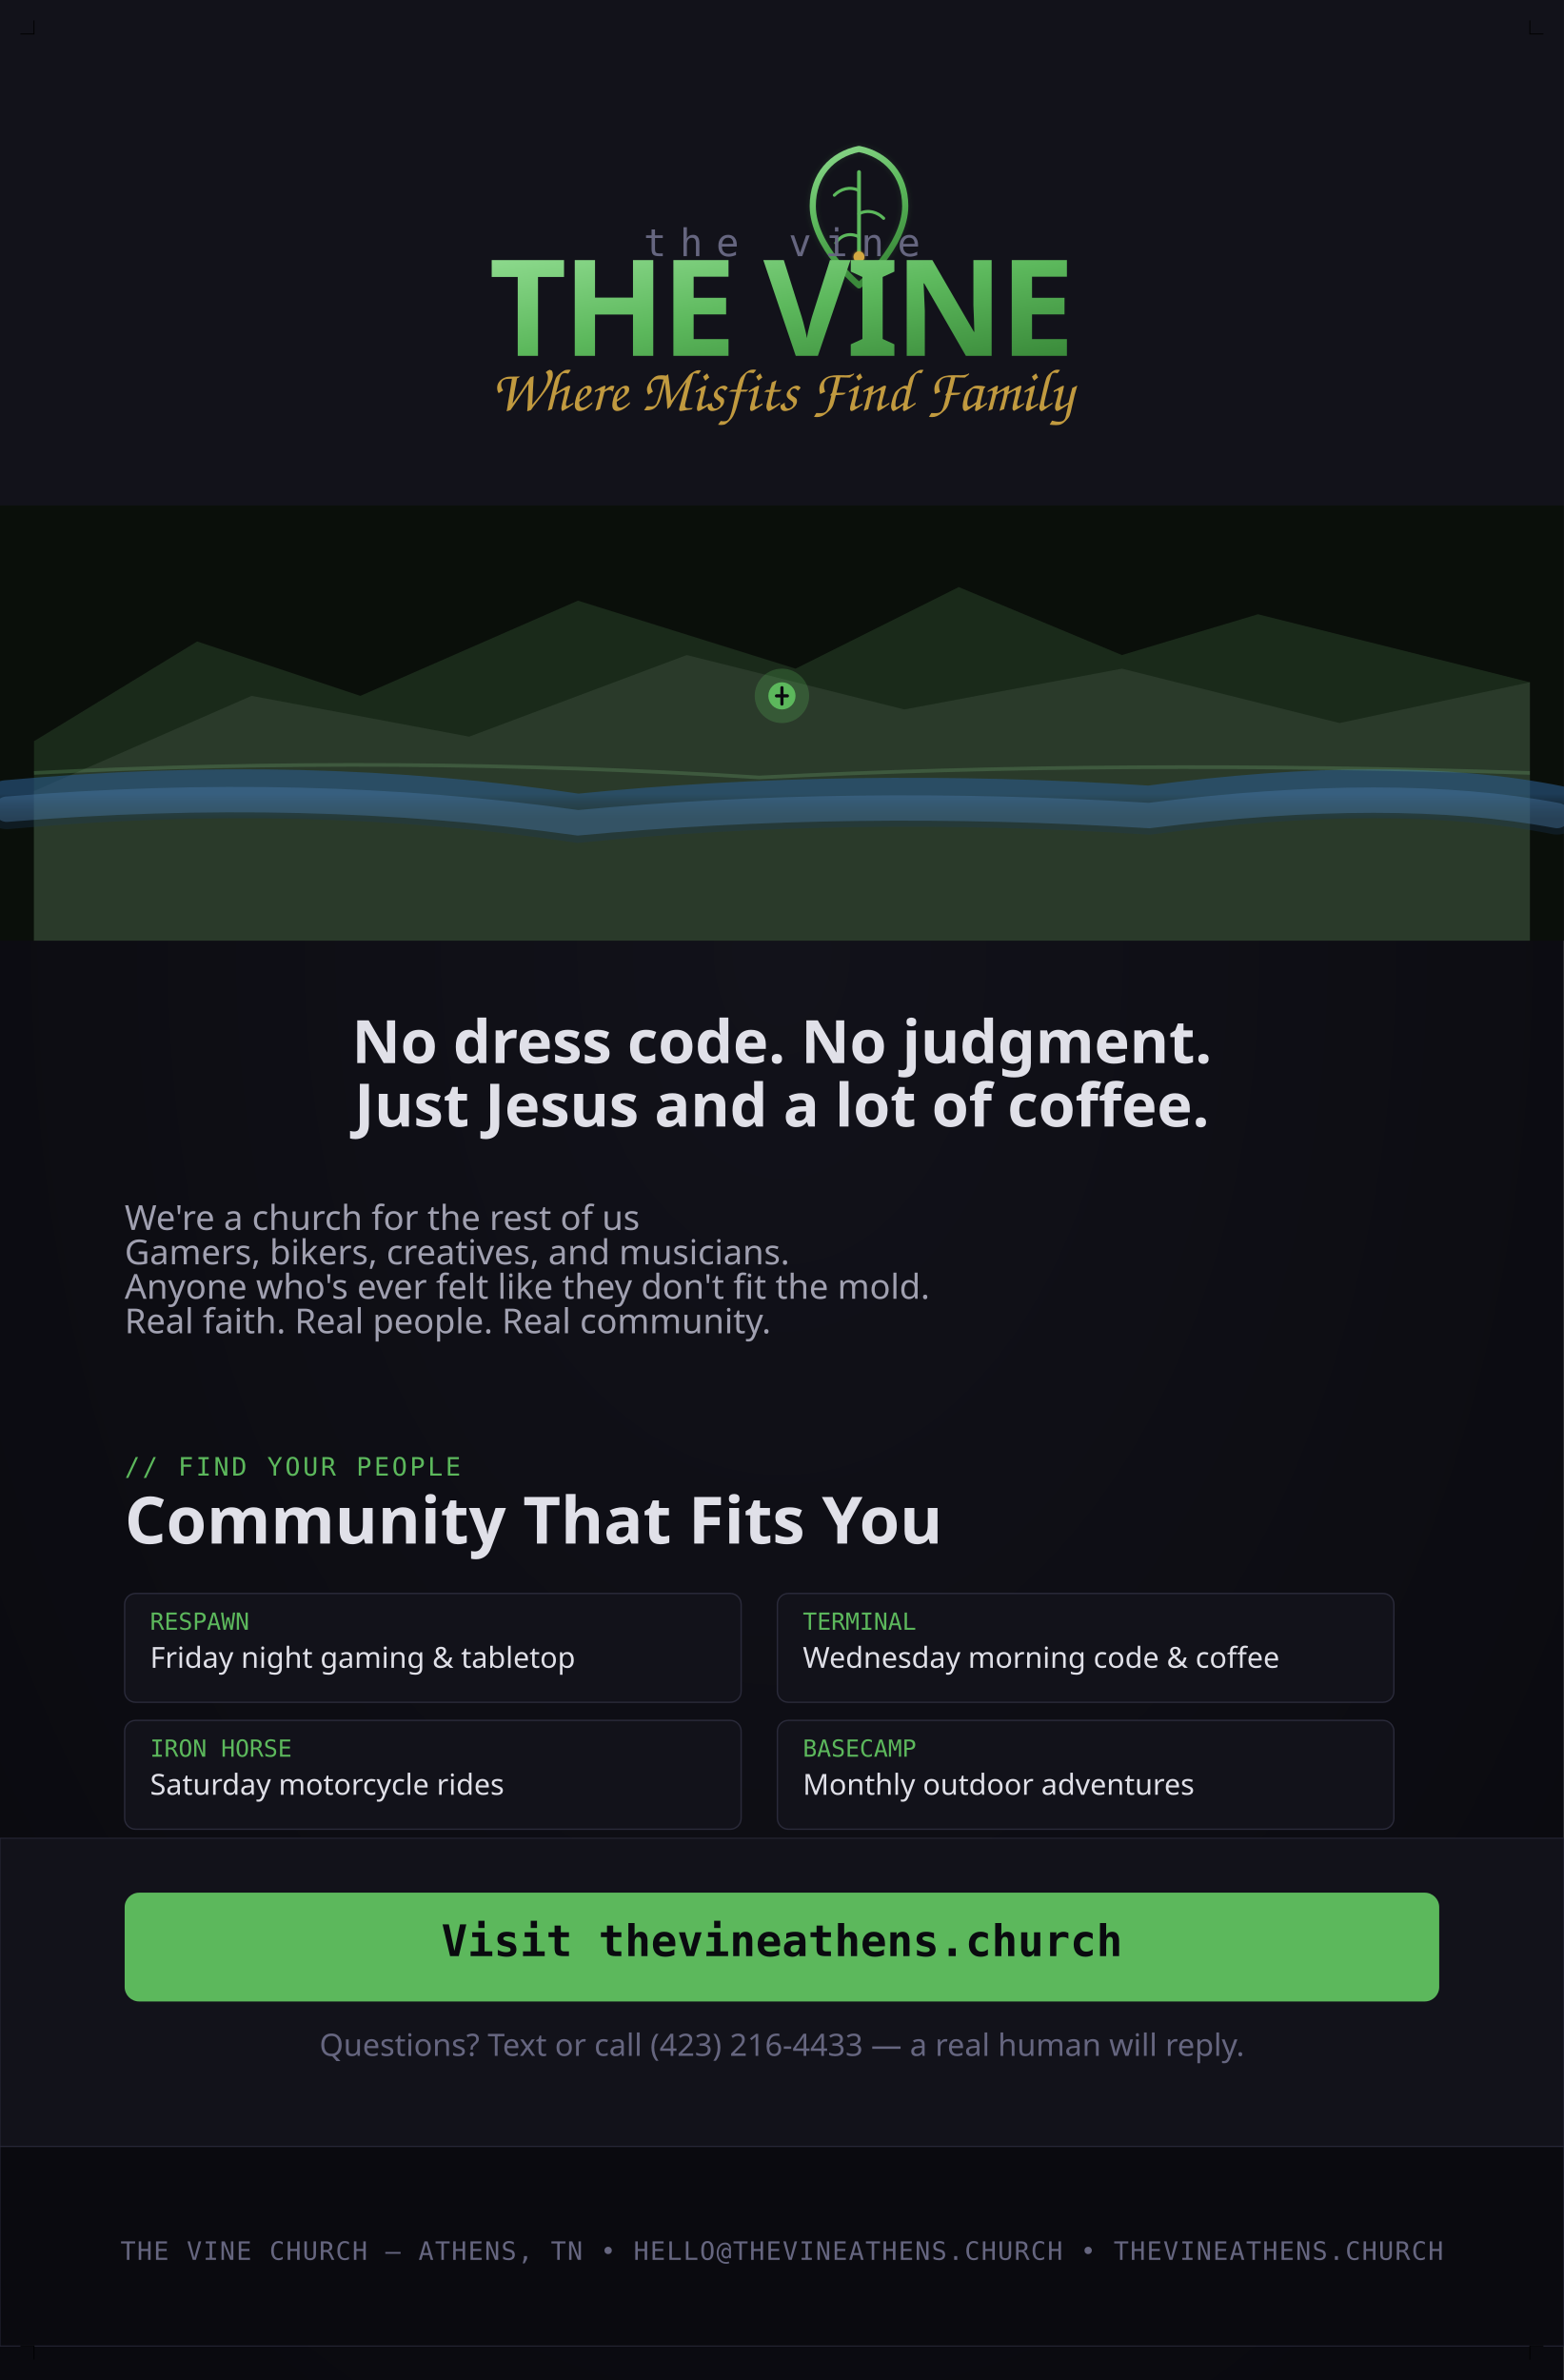
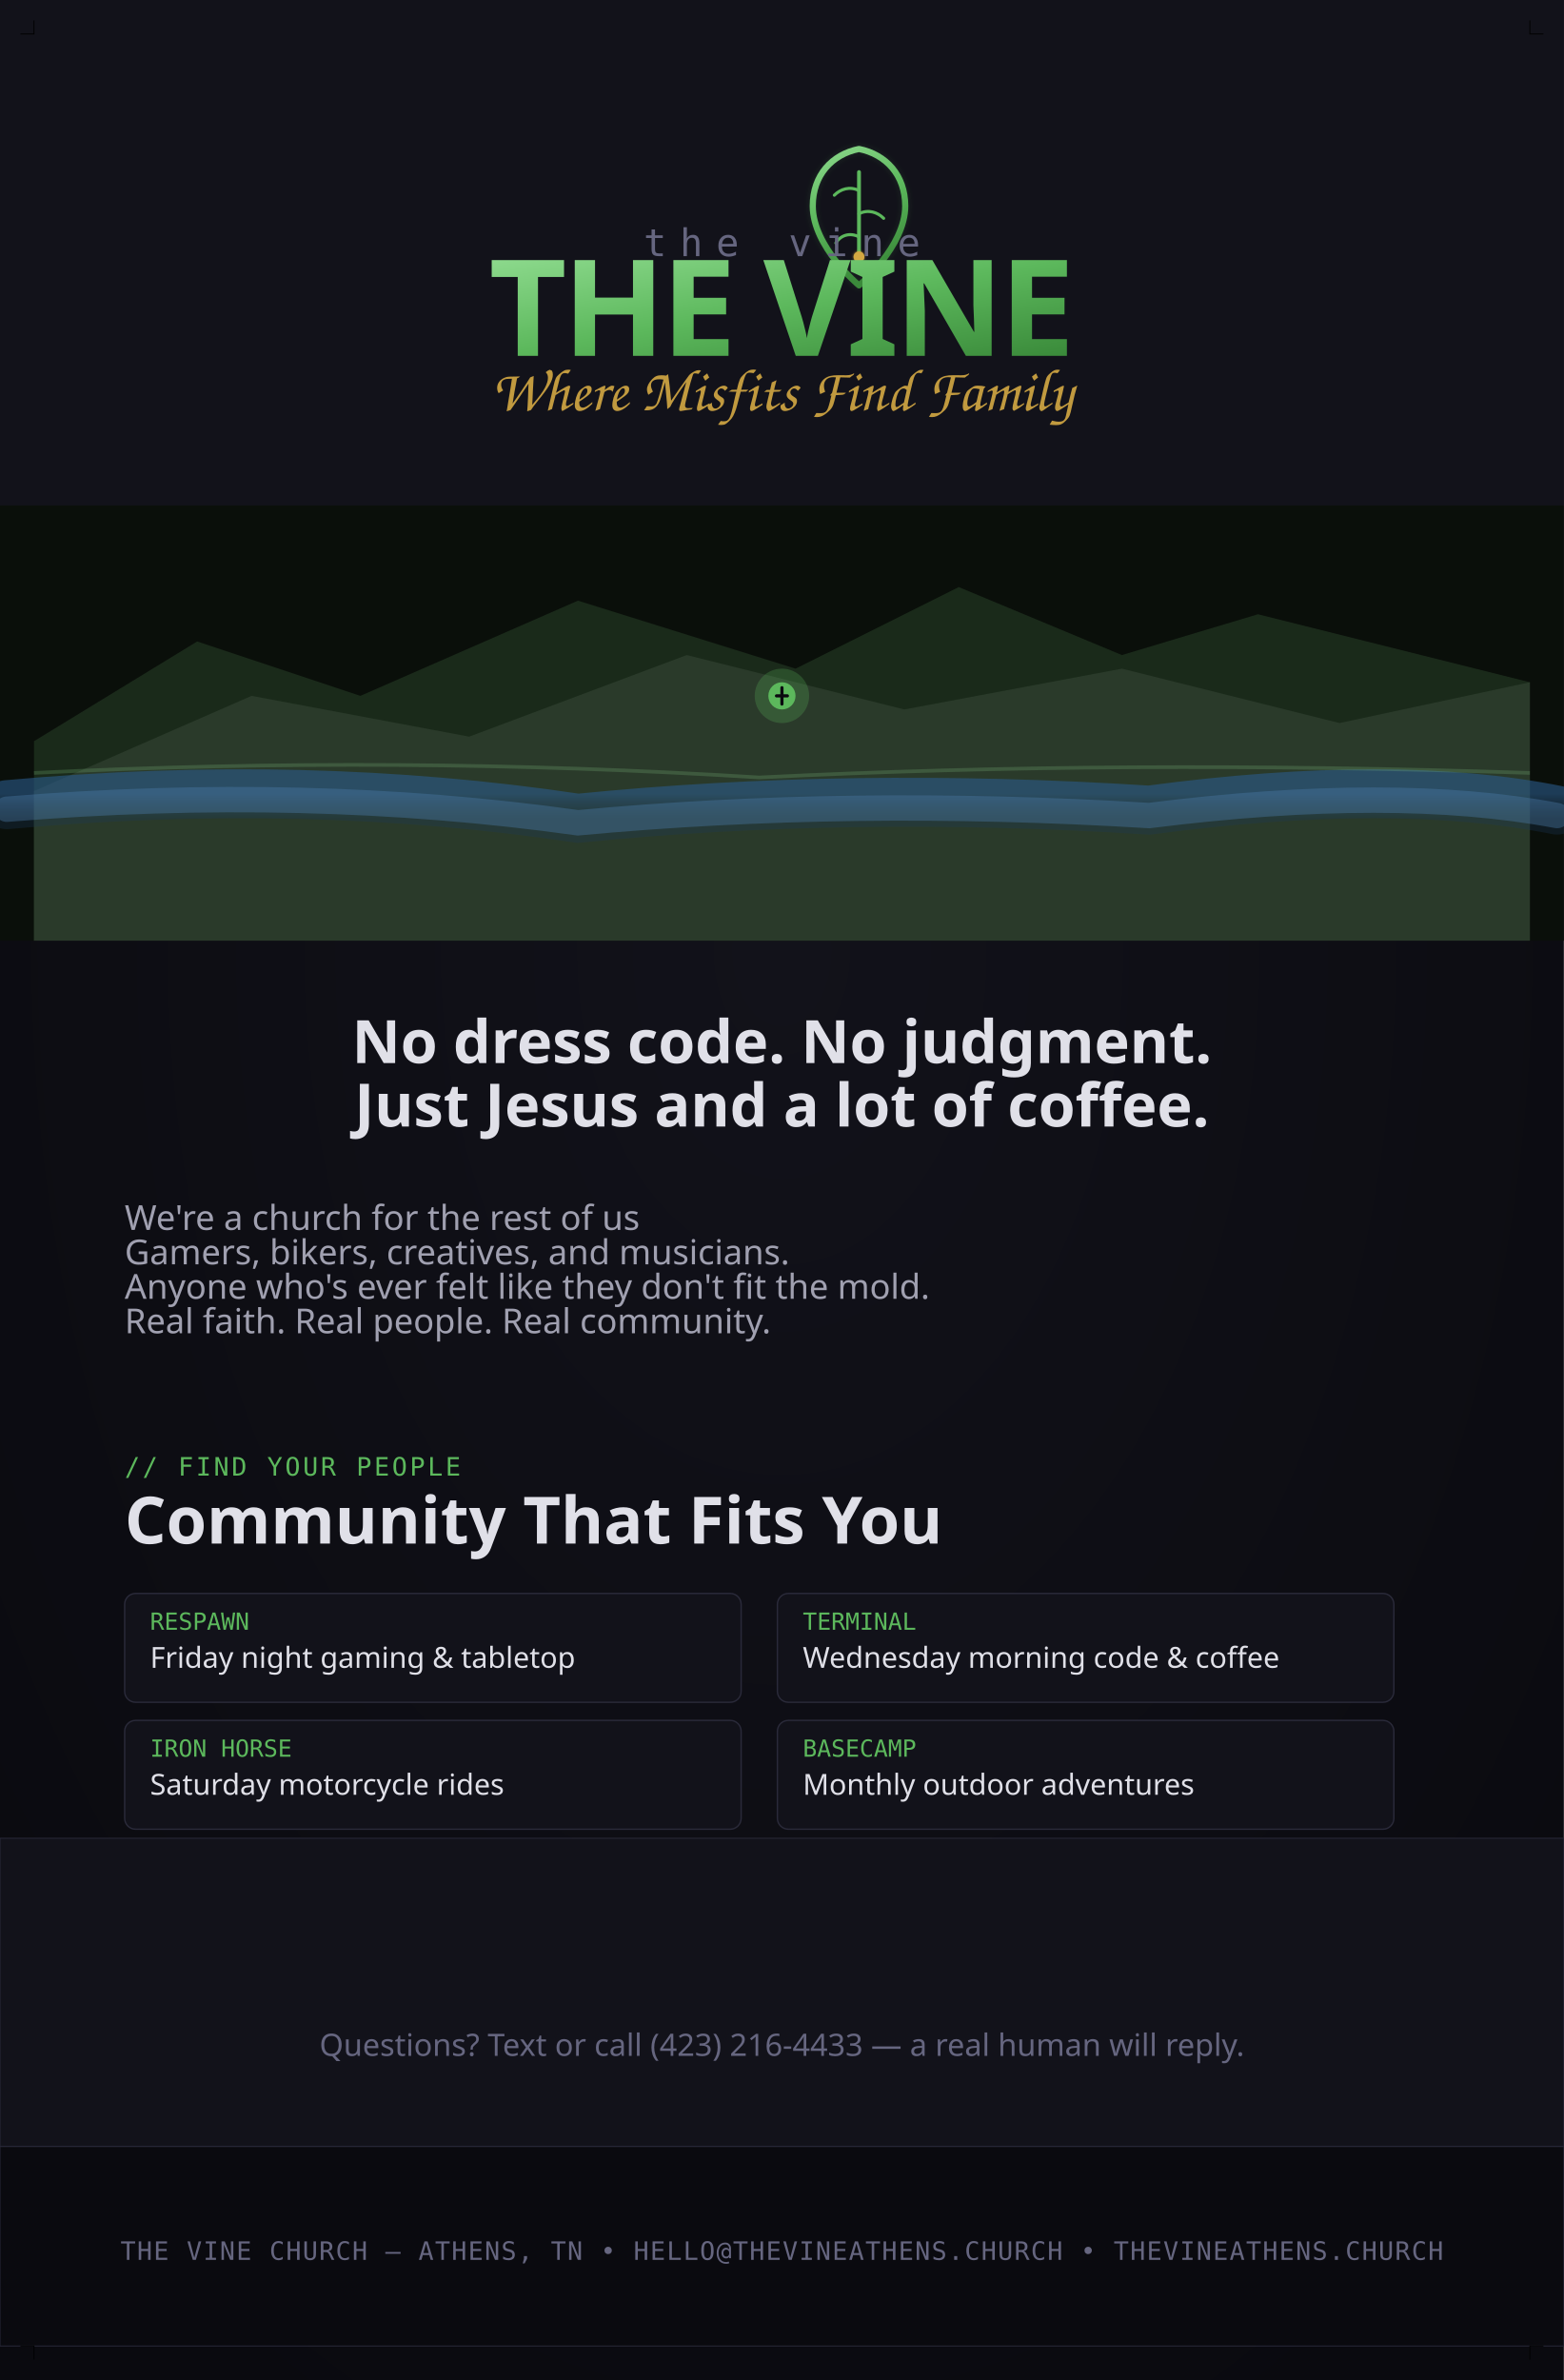
<svg xmlns="http://www.w3.org/2000/svg" viewBox="-37.5 -37.5 1725 2625" width="1725" height="2625">
  <defs>
    <radialGradient id="flyer-bg" cx="50%" cy="40%" r="70%">
      <stop offset="0%" stop-color="#12121a" />
      <stop offset="100%" stop-color="#0a0a0f" />
    </radialGradient>
    <linearGradient id="leaf-grad" x1="0" y1="0" x2="0.3" y2="1">
      <stop offset="0%" stop-color="#8cd98c" />
      <stop offset="50%" stop-color="#5cb85c" />
      <stop offset="100%" stop-color="#3a8a3a" />
    </linearGradient>
    <linearGradient id="title-grad" x1="0" y1="0" x2="1" y2="1">
      <stop offset="0%" stop-color="#8cd98c" />
      <stop offset="50%" stop-color="#5cb85c" />
      <stop offset="100%" stop-color="#3a8a3a" />
    </linearGradient>
    <linearGradient id="river-grad" x1="0" y1="0" x2="0" y2="1">
      <stop offset="0%" stop-color="#2a5a8a" stop-opacity="0.6" />
      <stop offset="100%" stop-color="#1a3a5a" stop-opacity="0.3" />
    </linearGradient>
    <filter id="amber-glow" x="-50%" y="-50%" width="200%" height="200%">
      <feGaussianBlur in="SourceGraphic" stdDeviation="2" result="blur" />
      <feMerge>
        <feMergeNode in="blur" />
        <feMergeNode in="SourceGraphic" />
      </feMerge>
    </filter>
    <filter id="leaf-glow" x="-20%" y="-20%" width="140%" height="140%">
      <feGaussianBlur in="SourceAlpha" stdDeviation="4" result="blur" />
      <feFlood flood-color="#5cb85c" flood-opacity="0.15" />
      <feComposite in2="blur" operator="in" result="glow" />
      <feMerge>
        <feMergeNode in="glow" />
        <feMergeNode in="SourceGraphic" />
      </feMerge>
    </filter>
  </defs>
  <rect x="-37.5" y="-37.5" width="1725" height="2625" fill="url(#flyer-bg)" />
  <g transform="translate(0, 0)">
    <rect x="-37.5" y="-37.5" width="1725" height="557.5" fill="#12121a" />
    <g transform="translate(825, 120) scale(0.85)">
      <path d="M100 185 C100 185 40 135 40 82 C40 42 65 15 100 8 C135 15 160 42 160 82 C160 135 100 185 100 185Z" fill="none" stroke="url(#leaf-grad)" stroke-width="8" stroke-linejoin="round" filter="url(#leaf-glow)" />
      <line x1="100" y1="38" x2="100" y2="155" stroke="#5cb85c" stroke-width="5" stroke-linecap="round" />
      <path d="M100 62 C88 56 76 60 68 68" fill="none" stroke="#5cb85c" stroke-width="4" stroke-linecap="round" />
      <path d="M100 92 C112 86 124 90 132 98" fill="none" stroke="#5cb85c" stroke-width="4" stroke-linecap="round" />
      <path d="M100 122 C88 116 76 120 70 130" fill="none" stroke="#5cb85c" stroke-width="4" stroke-linecap="round" />
      <circle cx="100" cy="148" r="7" fill="#d4a843" filter="url(#amber-glow)" />
    </g>
    <text x="825" y="245" text-anchor="middle" font-family="'JetBrains Mono', monospace" font-size="42" font-weight="400" fill="#666680" letter-spacing="0.35em">the vine</text>
    <text x="825" y="355" text-anchor="middle" font-family="'Space Grotesk', sans-serif" font-size="148" font-weight="700" fill="url(#title-grad)" letter-spacing="-0.03em">THE VINE</text>
    <text x="825" y="415" text-anchor="middle" font-family="'Caveat', cursive" font-size="66" font-weight="400" fill="#d4a843" opacity="0.9">Where Misfits Find Family</text>
  </g>
  <g transform="translate(0, 520)">
    <rect x="-37.5" width="1725" height="480" fill="#0a0f0a" />
    <path d="M0,260 L180,150 L360,210 L600,105 L840,180 L1020,90 L1200,165 L1350,120 L1650,195 L1650,480 L0,480 Z" fill="#1a2a1a" />
    <path d="M0,315 L240,210 L480,255 L720,165 L960,225 L1200,180 L1440,240 L1650,195 L1650,480 L0,480 Z" fill="#2a3a2a" />
    <path d="M-30,330 Q300,300 600,345 Q900,315 1230,336 Q1500,300 1680,336" fill="none" stroke="url(#river-grad)" stroke-width="54" stroke-linecap="round" />
    <path d="M-30,335 Q300,308 600,350 Q900,322 1230,342 Q1500,308 1680,342" fill="none" stroke="#4a7aa8" stroke-width="28" stroke-linecap="round" opacity="0.4" />
    <g transform="translate(825, 210)">
      <circle r="30" fill="#5cb85c" opacity="0.25" />
      <circle r="15" fill="#5cb85c" />
      <path d="M0,-9 L0,9" stroke="#0a0a0f" stroke-width="3.5" stroke-linecap="round" />
      <path d="M-6,0 L6,0" stroke="#0a0a0f" stroke-width="3.5" stroke-linecap="round" />
    </g>
    <path d="M0,295 Q400,275 800,300 Q1200,280 1650,295" fill="none" stroke="#8cd98c" stroke-width="4" stroke-opacity="0.2" />
  </g>
  <g transform="translate(0, 1000)">
    <text x="825" y="135" text-anchor="middle" font-family="'Space Grotesk', sans-serif" font-size="66" font-weight="600" fill="#e0e0e8">No dress code. No judgment.</text>
    <text x="825" y="205" text-anchor="middle" font-family="'Space Grotesk', sans-serif" font-size="66" font-weight="600" fill="#e0e0e8">Just Jesus and a lot of coffee.</text>
    <text x="100" y="243" font-family="'Space Grotesk', sans-serif" font-size="38" fill="#a0a0b0" />
    <text x="100" y="281" font-family="'Space Grotesk', sans-serif" font-size="38" fill="#a0a0b0" />
    <text x="100" y="319" font-family="'Space Grotesk', sans-serif" font-size="38" fill="#a0a0b0">We're a church for the rest of us</text>
    <text x="100" y="357" font-family="'Space Grotesk', sans-serif" font-size="38" fill="#a0a0b0">Gamers, bikers, creatives, and musicians.</text>
    <text x="100" y="395" font-family="'Space Grotesk', sans-serif" font-size="38" fill="#a0a0b0">Anyone who's ever felt like they don't fit the mold.</text>
    <text x="100" y="433" font-family="'Space Grotesk', sans-serif" font-size="38" fill="#a0a0b0">Real faith. Real people. Real community.</text>
    <text x="100" y="590" font-family="'JetBrains Mono', monospace" font-size="28" fill="#5cb85c" letter-spacing="0.1em">// FIND YOUR PEOPLE</text>
    <text x="100" y="665" font-family="'Space Grotesk', sans-serif" font-size="72" font-weight="600" fill="#e0e0e8">Community That Fits You</text>
    <g transform="translate(100, 720)">
      <g>
        <rect x="0" y="0" width="680" height="120" rx="12" fill="#12121a" stroke="#2a2a3a" stroke-width="1.5" />
        <text x="28" y="40" font-family="'JetBrains Mono', monospace" font-size="26" fill="#5cb85c">RESPAWN</text>
        <text x="28" y="82" font-family="'Space Grotesk', sans-serif" font-size="32" fill="#e0e0e8">Friday night gaming &amp; tabletop</text>
      </g>
      <g transform="translate(720, 0)">
        <rect x="0" y="0" width="680" height="120" rx="12" fill="#12121a" stroke="#2a2a3a" stroke-width="1.5" />
        <text x="28" y="40" font-family="'JetBrains Mono', monospace" font-size="26" fill="#5cb85c">TERMINAL</text>
        <text x="28" y="82" font-family="'Space Grotesk', sans-serif" font-size="32" fill="#e0e0e8">Wednesday morning code &amp; coffee</text>
      </g>
      <g transform="translate(0, 140)">
        <rect x="0" y="0" width="680" height="120" rx="12" fill="#12121a" stroke="#2a2a3a" stroke-width="1.5" />
        <text x="28" y="40" font-family="'JetBrains Mono', monospace" font-size="26" fill="#5cb85c">IRON HORSE</text>
        <text x="28" y="82" font-family="'Space Grotesk', sans-serif" font-size="32" fill="#e0e0e8">Saturday motorcycle rides</text>
      </g>
      <g transform="translate(720, 140)">
        <rect x="0" y="0" width="680" height="120" rx="12" fill="#12121a" stroke="#2a2a3a" stroke-width="1.5" />
        <text x="28" y="40" font-family="'JetBrains Mono', monospace" font-size="26" fill="#5cb85c">BASECAMP</text>
        <text x="28" y="82" font-family="'Space Grotesk', sans-serif" font-size="32" fill="#e0e0e8">Monthly outdoor adventures</text>
      </g>
      <g transform="translate(0, 280)">
        <rect x="0" y="0" width="680" height="120" rx="12" fill="#12121a" stroke="#2a2a3a" stroke-width="1.5" />
        <text x="28" y="40" font-family="'JetBrains Mono', monospace" font-size="26" fill="#5cb85c">BRANCHES</text>
        <text x="28" y="82" font-family="'Space Grotesk', sans-serif" font-size="32" fill="#e0e0e8">Weekly discipleship groups</text>
      </g>
      <g transform="translate(720, 280)">
        <rect x="0" y="0" width="680" height="120" rx="12" fill="#12121a" stroke="#2a2a3a" stroke-width="1.5" />
        <text x="28" y="40" font-family="'JetBrains Mono', monospace" font-size="26" fill="#5cb85c">AMPLIFIED</text>
        <text x="28" y="82" font-family="'Space Grotesk', sans-serif" font-size="32" fill="#e0e0e8">Thursday music &amp; worship</text>
      </g>
    </g>
  </g>
  <g transform="translate(0, 1990)">
    <rect x="-37.5" width="1725" height="340" fill="#12121a" stroke="#2a2a3a" stroke-width="1" />
-     <rect x="100" y="60" width="1450" height="120" rx="16" fill="#5cb85c" />
-     <text x="825" y="130" text-anchor="middle" font-family="'JetBrains Mono', monospace" font-size="48" font-weight="700" fill="#0a0a0f">Visit thevineathens.church</text>
    <text x="825" y="240" text-anchor="middle" font-family="'Space Grotesk', sans-serif" font-size="34" fill="#666680">Questions? Text or call (423) 216-4433 — a real human will reply.</text>
  </g>
  <g transform="translate(0, 2330)">
    <rect x="-37.5" width="1725" height="220" fill="#0a0a0f" stroke="#2a2a3a" stroke-width="1" />
    <text x="825" y="125" text-anchor="middle" font-family="'JetBrains Mono', monospace" font-size="28" fill="#666680" letter-spacing="0.05em">THE VINE CHURCH — ATHENS, TN • HELLO@THEVINEATHENS.CHURCH • THEVINEATHENS.CHURCH</text>
  </g>
  <g stroke="#000000" stroke-width="1" fill="none">
    <path d="M-15,0 L0,0 L0,-15" />
    <path d="M1650,-15 L1650,0 L1665,0" />
    <path d="M-15,2550 L0,2550 L0,2565" />
    <path d="M1650,2565 L1650,2550 L1665,2550" />
  </g>
</svg>
